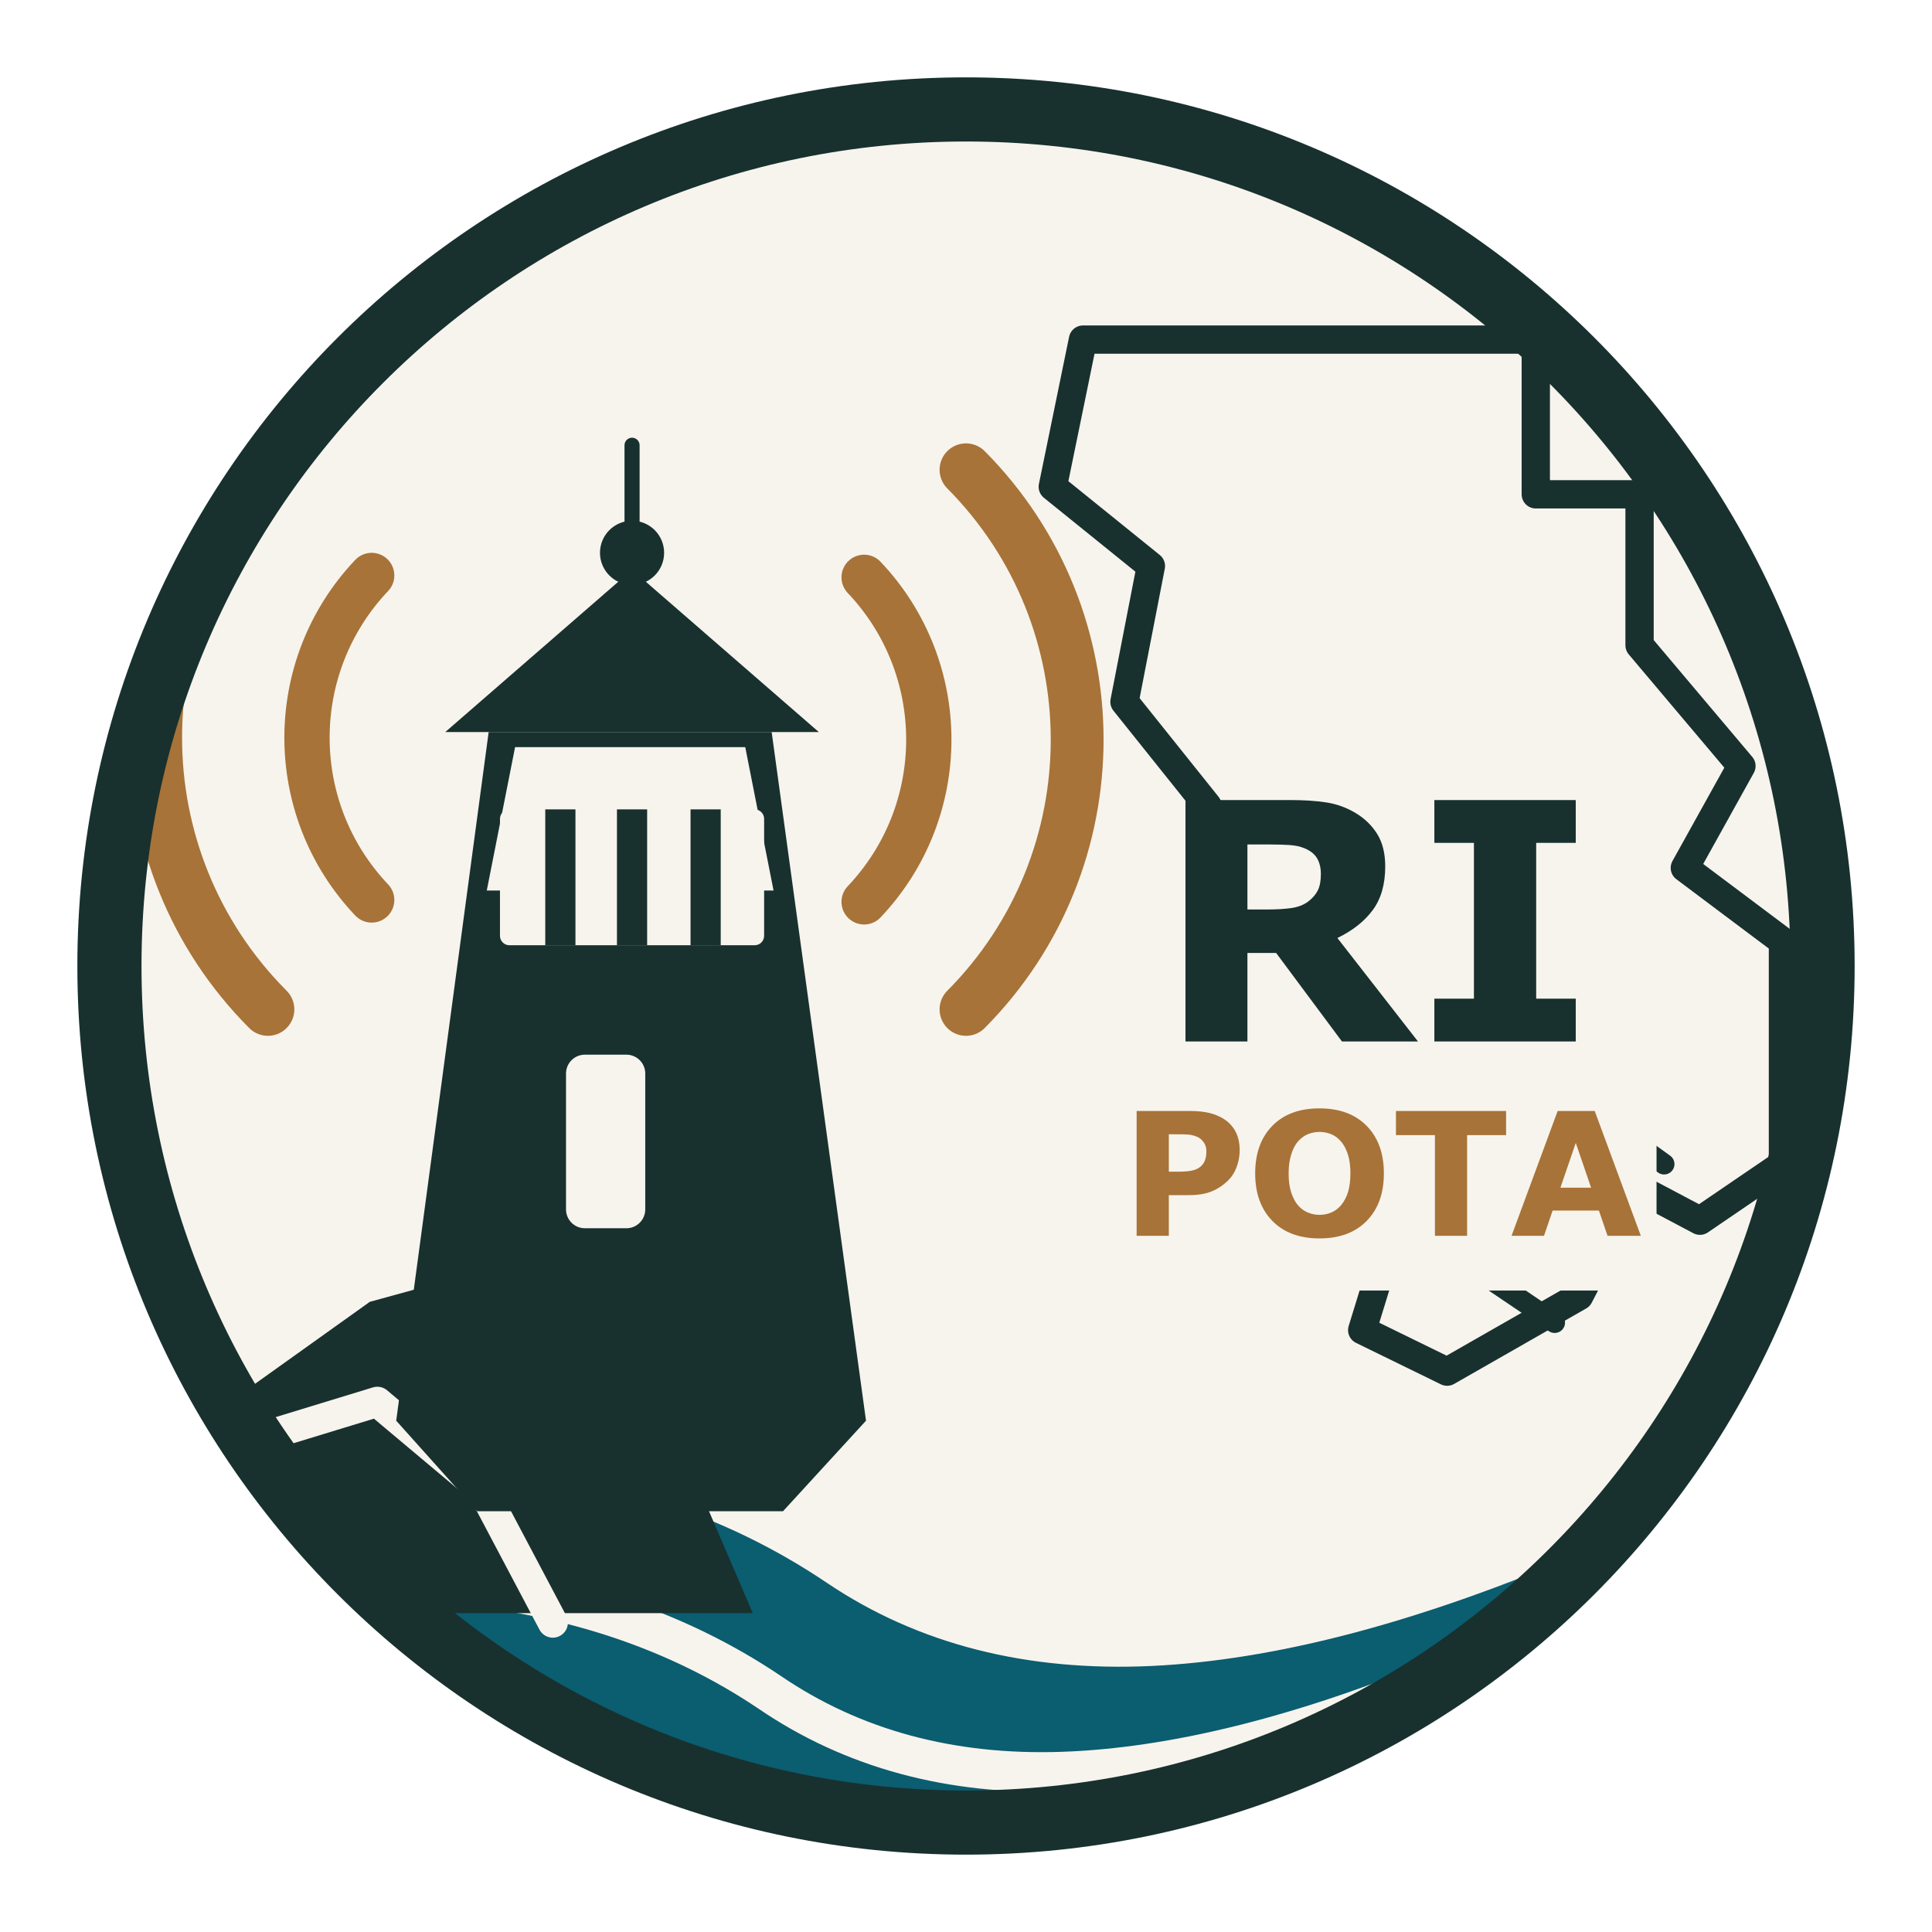
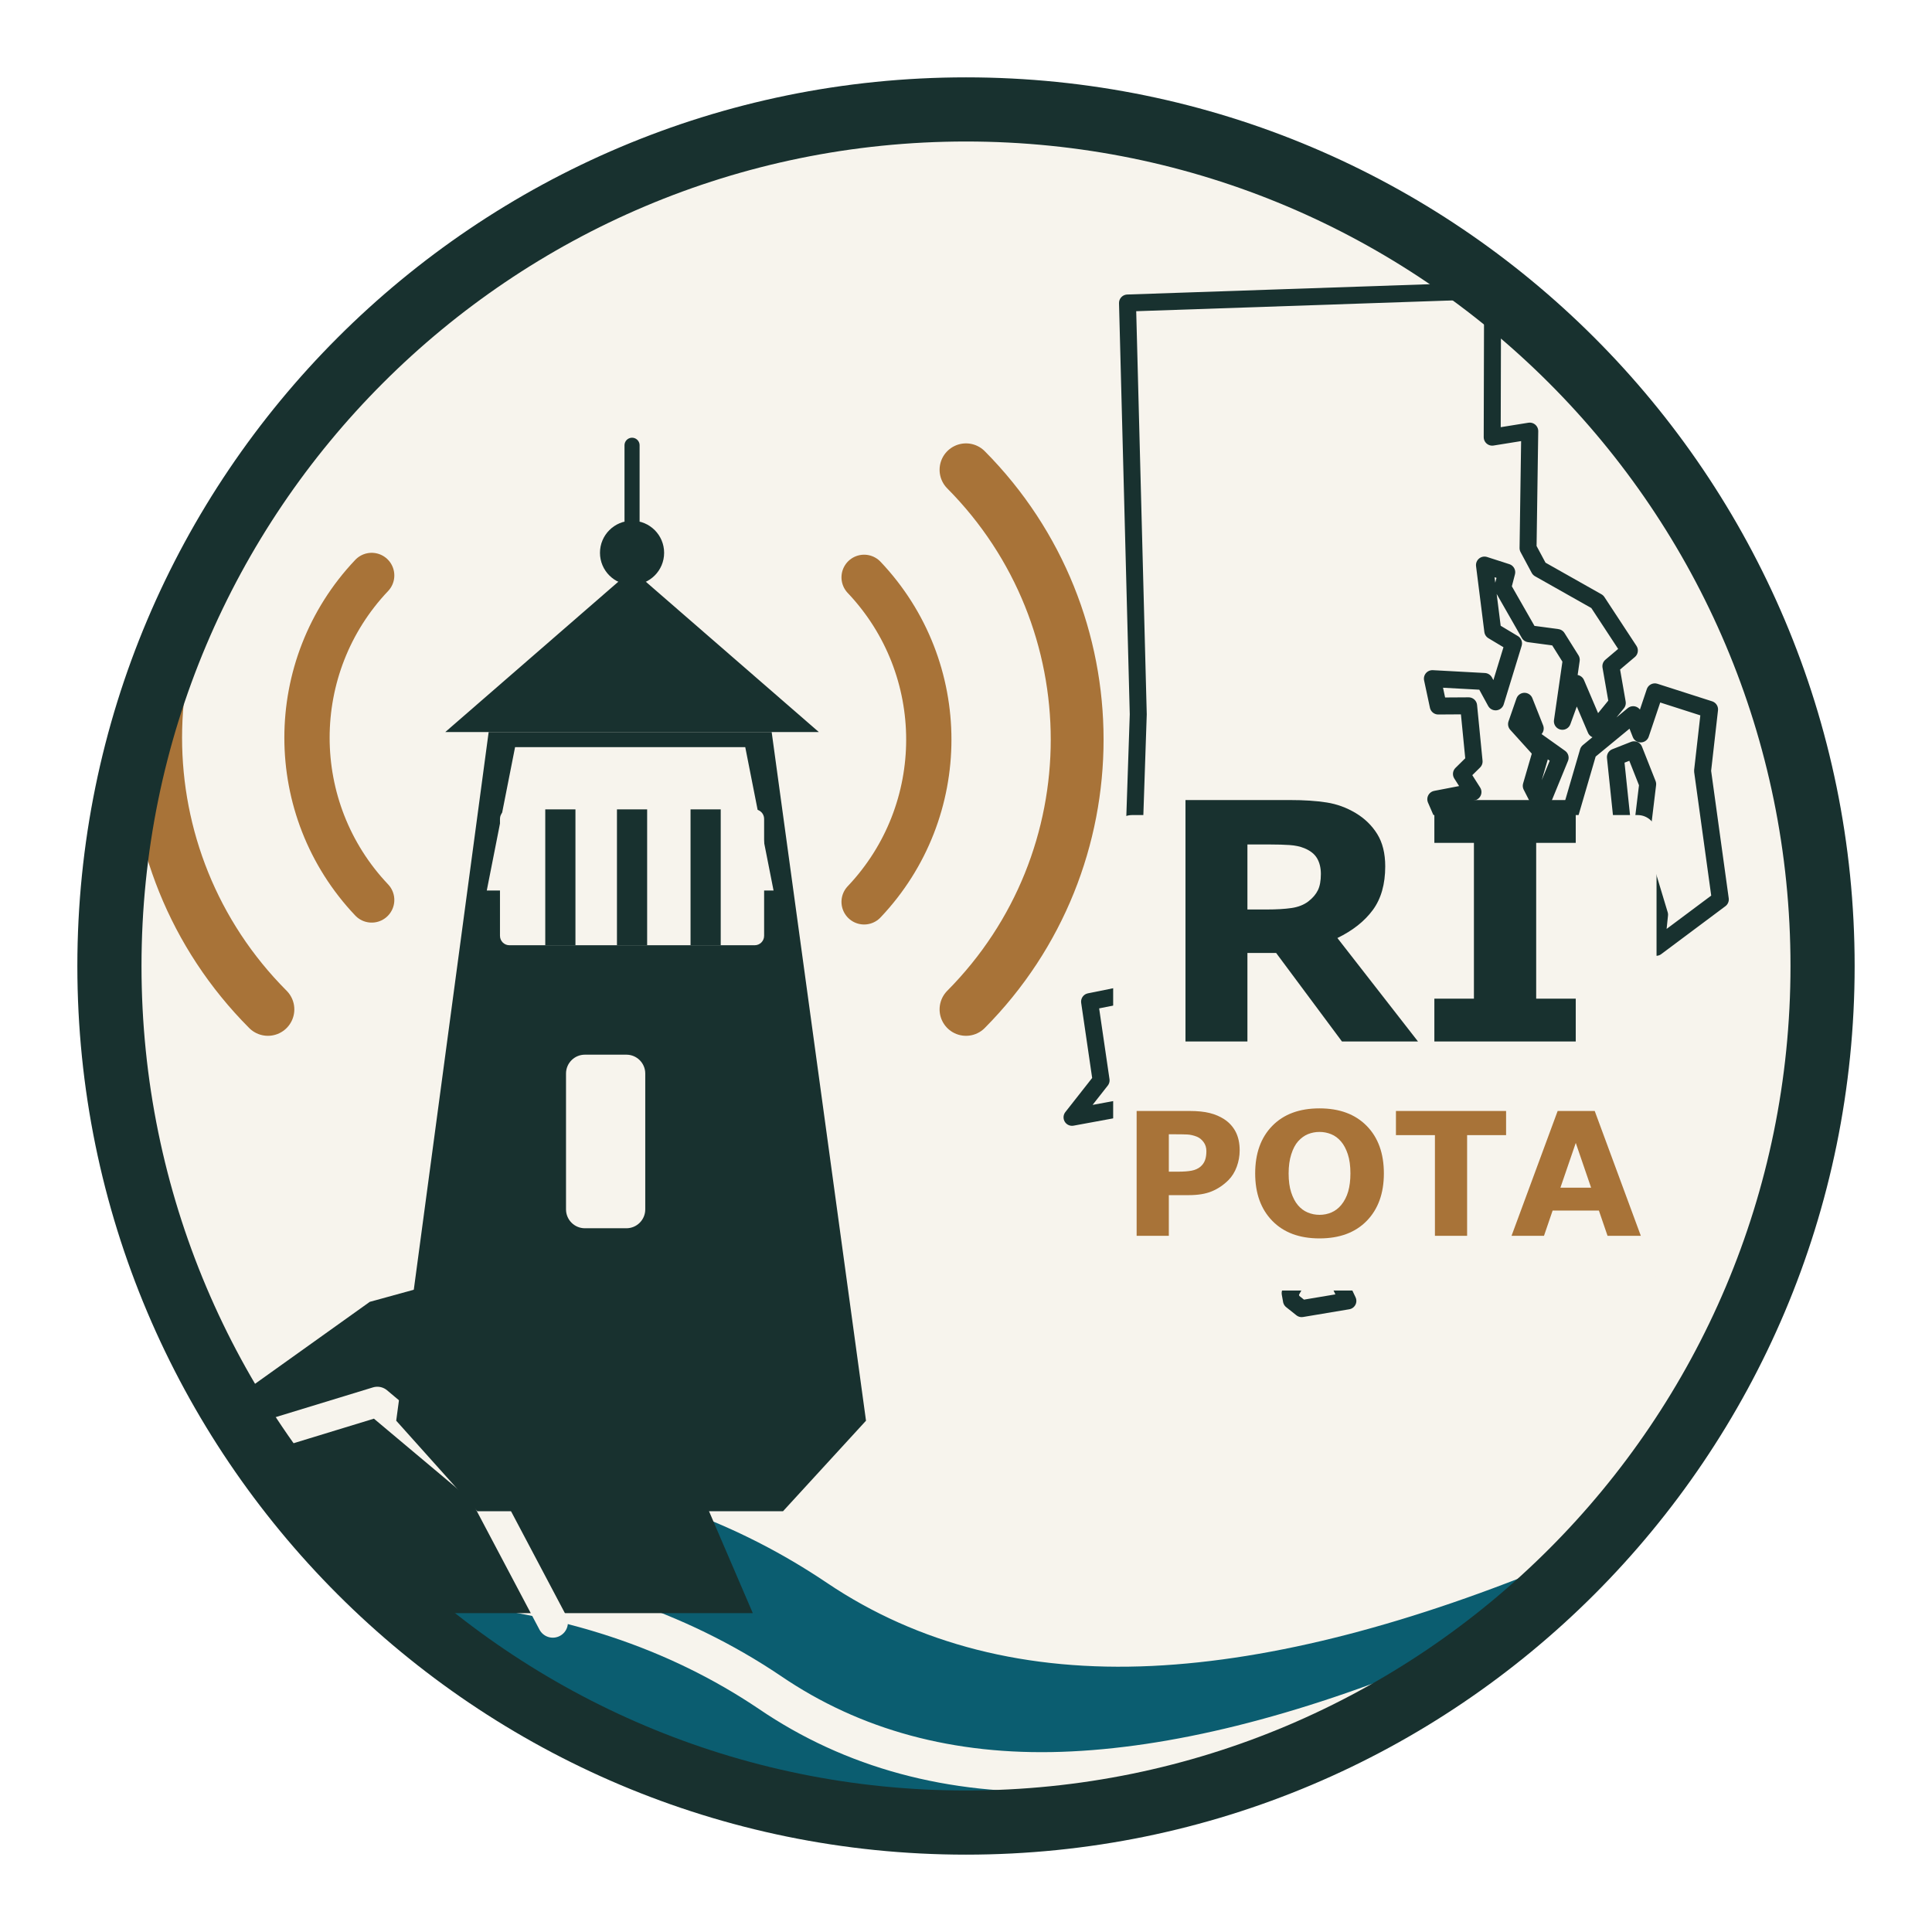
<svg xmlns="http://www.w3.org/2000/svg" viewBox="0 0 1024 1024" role="img" aria-labelledby="title desc">
  <defs>
    <clipPath id="badge-clip">
      <circle cx="512" cy="512" r="456" />
    </clipPath>
  </defs>
  <circle cx="512" cy="512" r="454" fill="#f7f4ed" />
  <g clip-path="url(#badge-clip)">
    <path fill="#0b5d70" d="M37 803c93-32 176-42 247-30 55 9 103 29 144 58 47 32 104 47 171 45 66-3 140-22 221-56 52-22 108-28 169-19v199H37z" />
    <path fill="none" stroke="#f7f4ed" stroke-linecap="round" stroke-linejoin="round" stroke-width="24" d="M54 801c83-28 158-39 226-32 61 7 116 27 165 60 46 31 101 45 165 42 63-3 135-22 214-55 50-21 105-28 165-20" />
    <path fill="none" stroke="#f7f4ed" stroke-linecap="round" stroke-linejoin="round" stroke-width="21" d="M33 868c70-24 136-34 198-29 69 5 128 25 177 58 44 30 96 44 155 42 59-2 127-19 202-50 68-28 143-36 224-23" />
    <path fill="#18312f" d="M112 750l84-60 80-22 62 45 61 142H70z" />
    <path fill="none" stroke="#f7f4ed" stroke-linecap="round" stroke-linejoin="round" stroke-width="16" d="M128 765l72-22 56 47 37 70" />
    <path fill="#18312f" d="M259 388h150l50 365-44 48H253l-43-48z" />
    <path fill="#f7f4ed" d="M273 396h122l15 76H258z" />
    <path fill="#18312f" d="M236 388l99-86 99 86z" />
    <circle cx="335" cy="293" r="17" fill="#18312f" />
    <path fill="none" stroke="#18312f" stroke-linecap="round" stroke-linejoin="round" stroke-width="8" d="M335 276v-40" />
    <rect x="265" y="429" width="140" height="72" rx="5" fill="#f7f4ed" />
    <rect x="289" y="429" width="16" height="72" fill="#18312f" />
    <rect x="327" y="429" width="16" height="72" fill="#18312f" />
    <rect x="366" y="429" width="16" height="72" fill="#18312f" />
    <rect x="300" y="559" width="42" height="92" rx="10" fill="#f7f4ed" />
    <path fill="none" stroke="#a87338" stroke-linecap="round" stroke-linejoin="round" stroke-width="28" d="M142 247a204 204 0 0 0 0 288" />
    <path fill="none" stroke="#a87338" stroke-linecap="round" stroke-linejoin="round" stroke-width="24" d="M197 305a125 125 0 0 0 0 172" />
    <path fill="none" stroke="#a87338" stroke-linecap="round" stroke-linejoin="round" stroke-width="24" d="M458 306a125 125 0 0 1 0 172" />
    <path fill="none" stroke="#a87338" stroke-linecap="round" stroke-linejoin="round" stroke-width="28" d="M512 249a203 203 0 0 1 0 286" />
-     <path fill="none" stroke="#18312f" stroke-linecap="round" stroke-linejoin="round" stroke-width="15" d="M574 180h240v82h55v80l54 64-30 54 52 39v118l-44 30-34-18-30 58-70 40-45-22 24-78-44-21-56 22-38-29 32-59-33-55 33-58-44-55 14-72-52-42z" />
-     <path fill="none" stroke="#18312f" stroke-linecap="round" stroke-linejoin="round" stroke-width="11" d="M846 591l36 26m-95 59 37 25m-90-89 30 25m-91-18 30 22" />
+     <path fill="none" stroke="#18312f" stroke-linecap="round" stroke-linejoin="round" stroke-width="9" d="M803.8 383.8L808.0 371.7L813.7 386.1L808.5 388.5L826.9 401.6L816.7 426.5L811.6 416.5L816.9 398.3L803.8 383.8ZM799.6 498.8L811.9 486.3L812.1 493.9L821.1 489.0L815.8 463.4L823.5 461.1L841.8 398.4L865.6 378.8L869.6 389.0L877.1 366.7L906.1 376.0L902.4 408.6L911.8 476.7L877.8 502.1L879.6 484.8L865.3 437.4L870.5 438.8L873.3 415.6L866.1 397.4L856.2 401.3L862.1 457.6L852.8 481.1L856.3 489.9L835.5 481.9L824.0 505.4L817.7 499.8L803.9 506.2L799.6 498.8ZM782.2 499.3L796.2 429.3L803.6 488.2L794.0 491.3L788.8 482.7L791.0 494.9L782.6 506.9L782.1 503.0L782.2 499.3ZM683.8 685.4L698.8 658.7L700.2 641.5L711.1 652.8L705.4 670.5L714.4 689.5L689.9 693.6L684.5 689.3L683.8 685.4ZM568.2 592.2L583.6 572.6L577.5 530.9L598.3 526.7L603.3 378.6L597.6 160.6L791.1 154.0L790.9 231.7L810.8 228.5L809.9 290.5L815.8 301.5L846.6 318.9L863.6 344.8L853.8 353.1L857.2 372.6L845.8 386.6L835.4 362.2L828.1 382.3L832.8 349.7L825.4 337.9L810.5 335.9L796.5 311.4L798.6 303.3L786.8 299.5L791.2 334.4L802.2 341.0L792.7 372.0L786.8 361.2L759.2 359.7L762.3 374.2L778.4 374.1L781.3 403.6L774.6 410.2L780.7 419.8L761.0 423.6L775.3 456.6L773.9 492.0L756.6 516.6L757.9 531.0L745.0 561.6L734.8 553.0L712.3 552.8L636.1 579.7L568.2 592.2Z" />
    <rect x="590" y="432" width="288" height="252" rx="10" fill="#f7f4ed" />
    <path fill="#18312f" d="M700.09 463.23Q700.09 458.41 698.11 454.98Q696.13 451.54 691.32 449.56Q687.97 448.19 683.50 447.89Q679.03 447.59 673.10 447.59L661.16 447.59L661.16 482.05L671.30 482.05Q679.20 482.05 684.53 481.27Q689.86 480.50 693.47 477.75Q696.91 475.09 698.50 471.86Q700.09 468.64 700.09 463.23M708.85 497.17L751.56 552L711.26 552L676.37 505.08L661.16 505.08L661.16 552L628.33 552L628.33 424.04L683.67 424.04Q695.02 424.04 703.18 425.33Q711.34 426.62 718.48 430.91Q725.70 435.21 729.95 442.04Q734.20 448.88 734.20 459.19Q734.20 473.37 727.63 482.30Q721.05 491.24 708.85 497.17M835.18 529.31L835.18 552L760.24 552L760.24 529.31L781.21 529.31L781.21 446.73L760.24 446.73L760.24 424.04L835.18 424.04L835.18 446.73L814.21 446.73L814.21 529.31" />
    <path fill="#a87338" d="M657.05 609.72Q657.05 614.17 655.50 618.41Q653.94 622.65 651.05 625.54Q647.10 629.45 642.23 631.45Q637.37 633.45 630.12 633.45L619.50 633.45L619.50 655L602.44 655L602.44 588.84L630.52 588.84Q636.83 588.84 641.17 589.93Q645.50 591.02 648.83 593.19Q652.83 595.81 654.94 599.90Q657.05 603.99 657.05 609.72M639.41 610.12Q639.41 607.32 637.90 605.30Q636.39 603.28 634.39 602.48Q631.72 601.41 629.19 601.30Q626.66 601.19 622.44 601.19L619.50 601.19L619.50 621.01L624.39 621.01Q628.75 621.01 631.57 620.48Q634.39 619.94 636.30 618.34Q637.94 616.92 638.68 614.94Q639.41 612.97 639.41 610.12M733.48 621.94Q733.48 637.76 724.41 647.07Q715.35 656.38 699.35 656.38Q683.40 656.38 674.34 647.07Q665.27 637.76 665.27 621.94Q665.27 605.99 674.34 596.73Q683.40 587.46 699.35 587.46Q715.26 587.46 724.37 596.73Q733.48 605.99 733.48 621.94M710.86 638.69Q713.35 635.67 714.55 631.56Q715.75 627.45 715.75 621.90Q715.75 615.94 714.37 611.77Q712.99 607.59 710.77 605.01Q708.51 602.35 705.55 601.15Q702.60 599.95 699.40 599.95Q696.15 599.95 693.29 601.10Q690.42 602.26 688.02 604.92Q685.80 607.41 684.40 611.79Q683 616.17 683 621.94Q683 627.85 684.36 632.01Q685.71 636.16 687.93 638.78Q690.15 641.40 693.13 642.65Q696.11 643.89 699.40 643.89Q702.68 643.89 705.66 642.63Q708.64 641.36 710.86 638.69M798.26 588.84L798.26 601.64L777.60 601.64L777.60 655L760.54 655L760.54 601.64L739.88 601.64L739.88 588.84L798.26 588.84M845.23 588.84L869.67 655L852.03 655L847.45 641.63L822.92 641.63L818.35 655L801.15 655L825.59 588.84L845.23 588.84M827.05 629.50L843.32 629.50L835.19 605.77" />
  </g>
  <circle cx="512" cy="512" r="454" fill="none" stroke="#18312f" stroke-linecap="round" stroke-linejoin="round" stroke-width="34" />
</svg>
